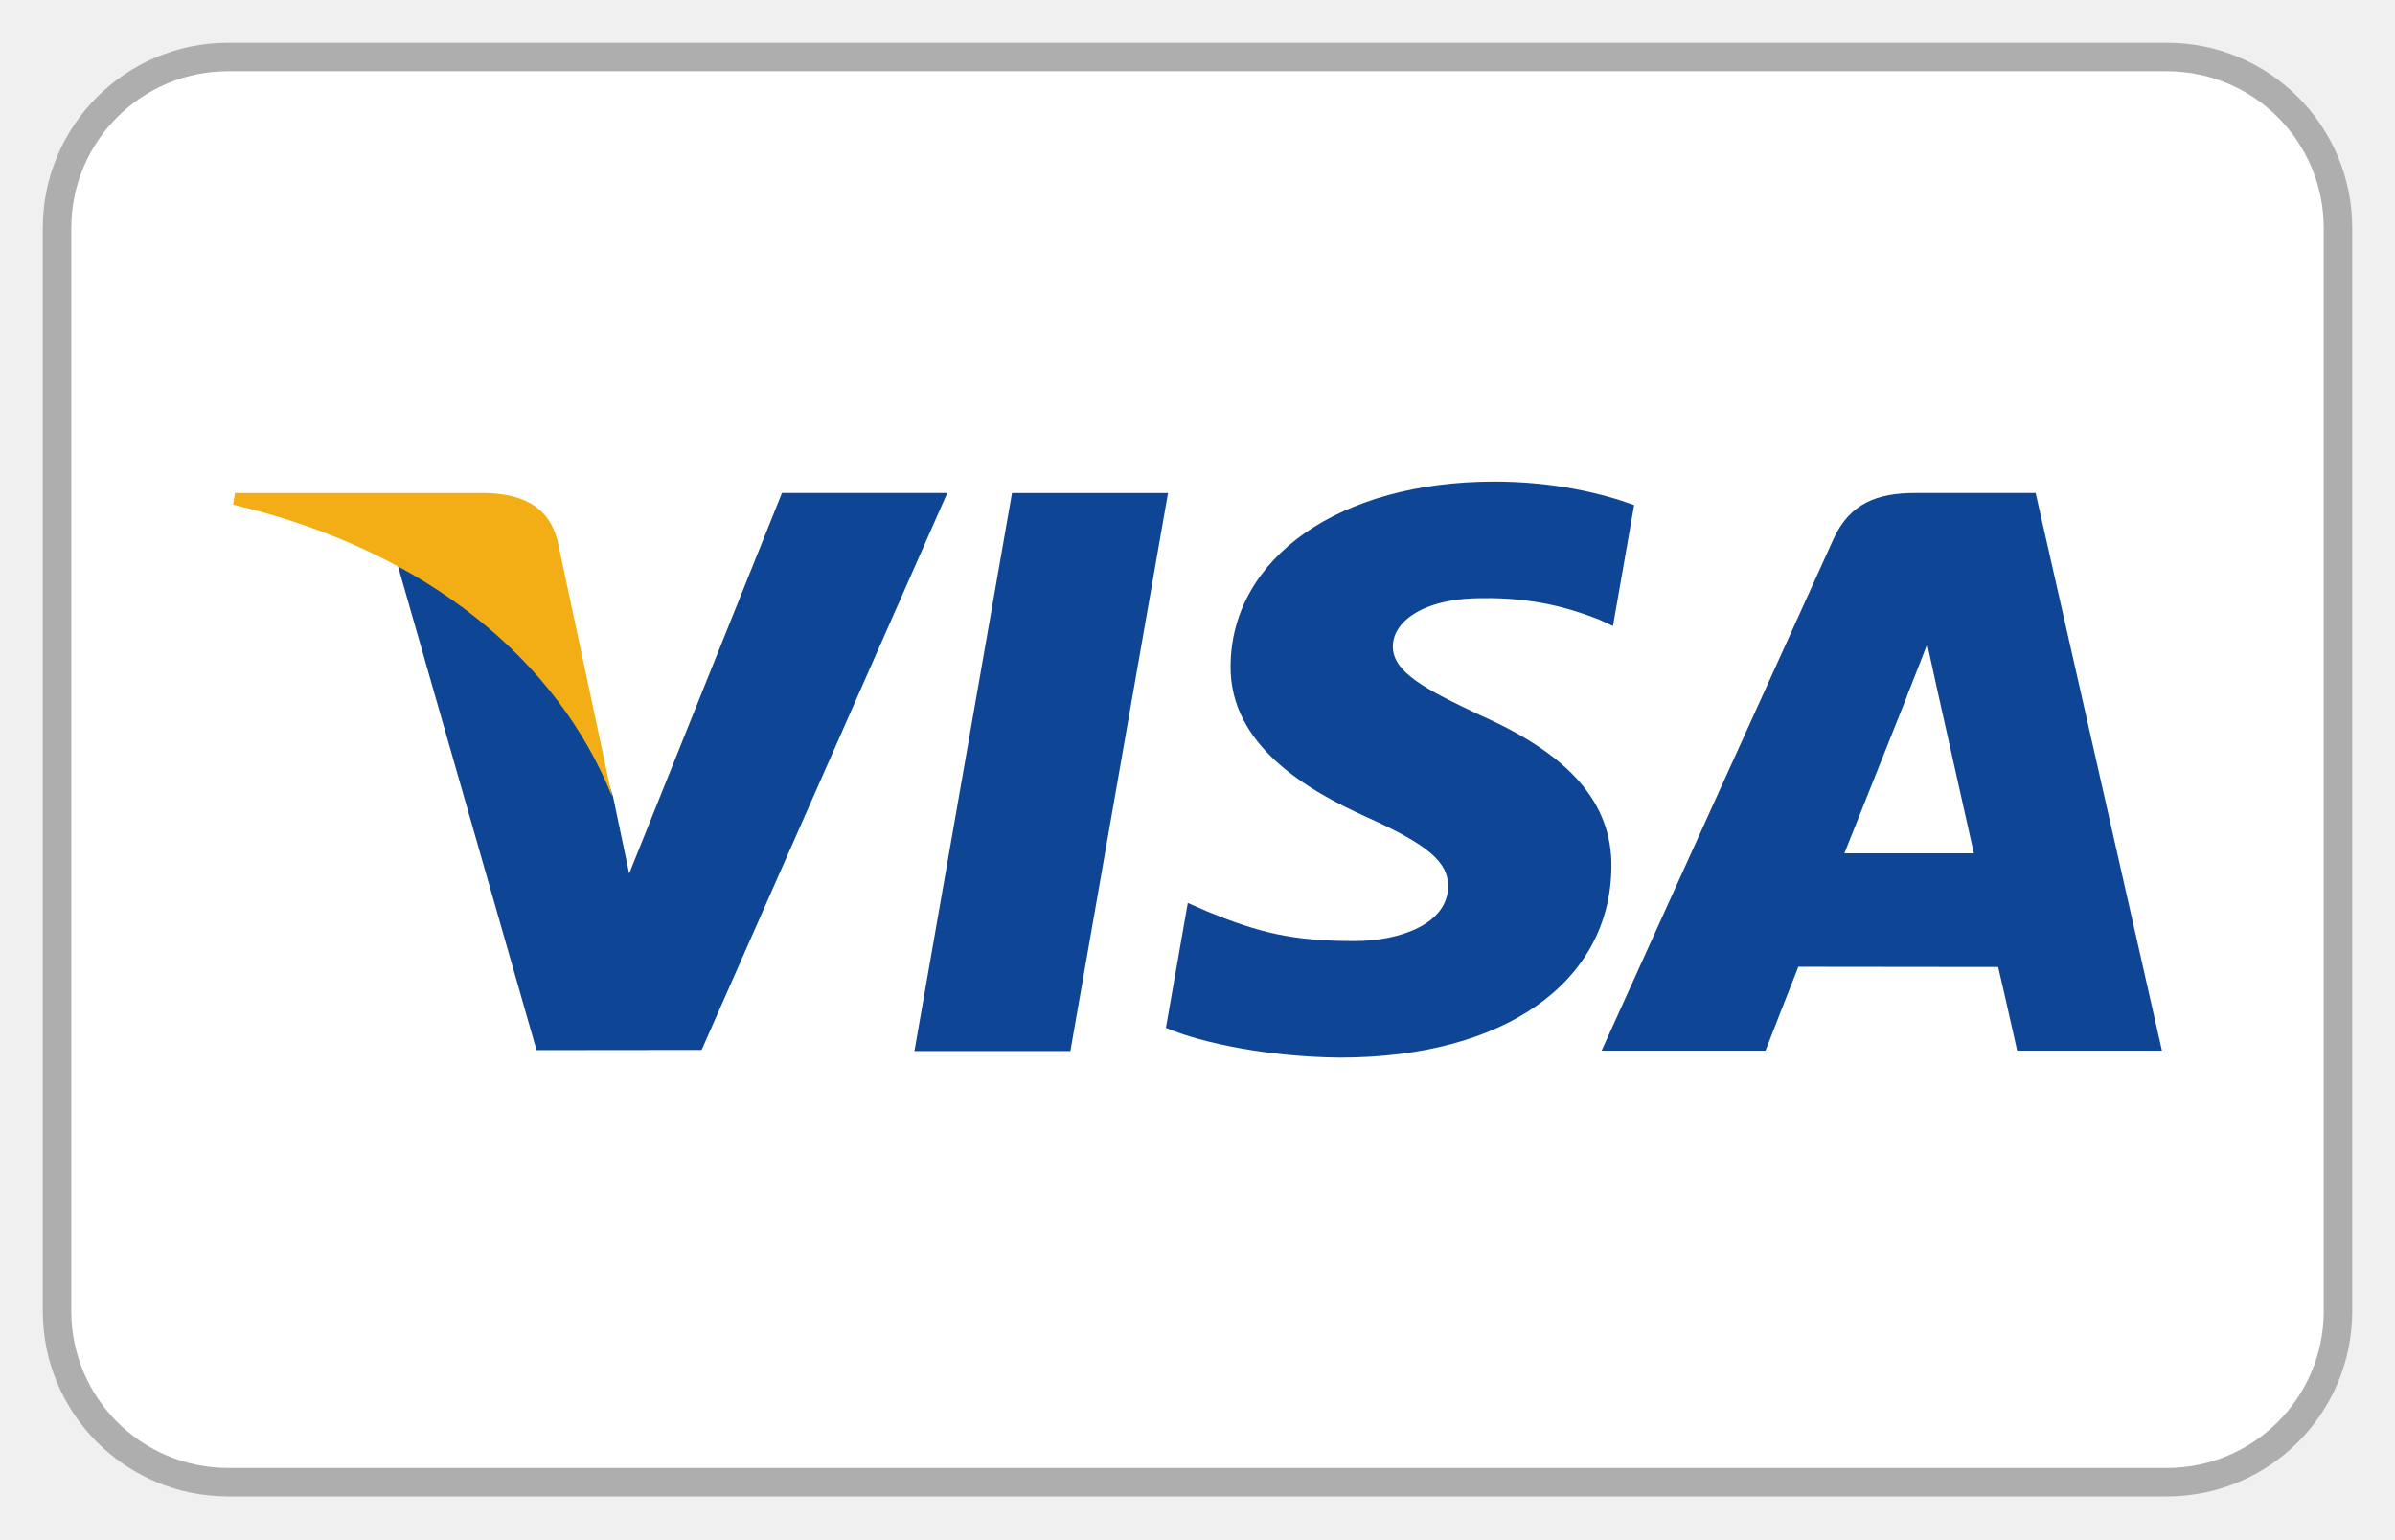
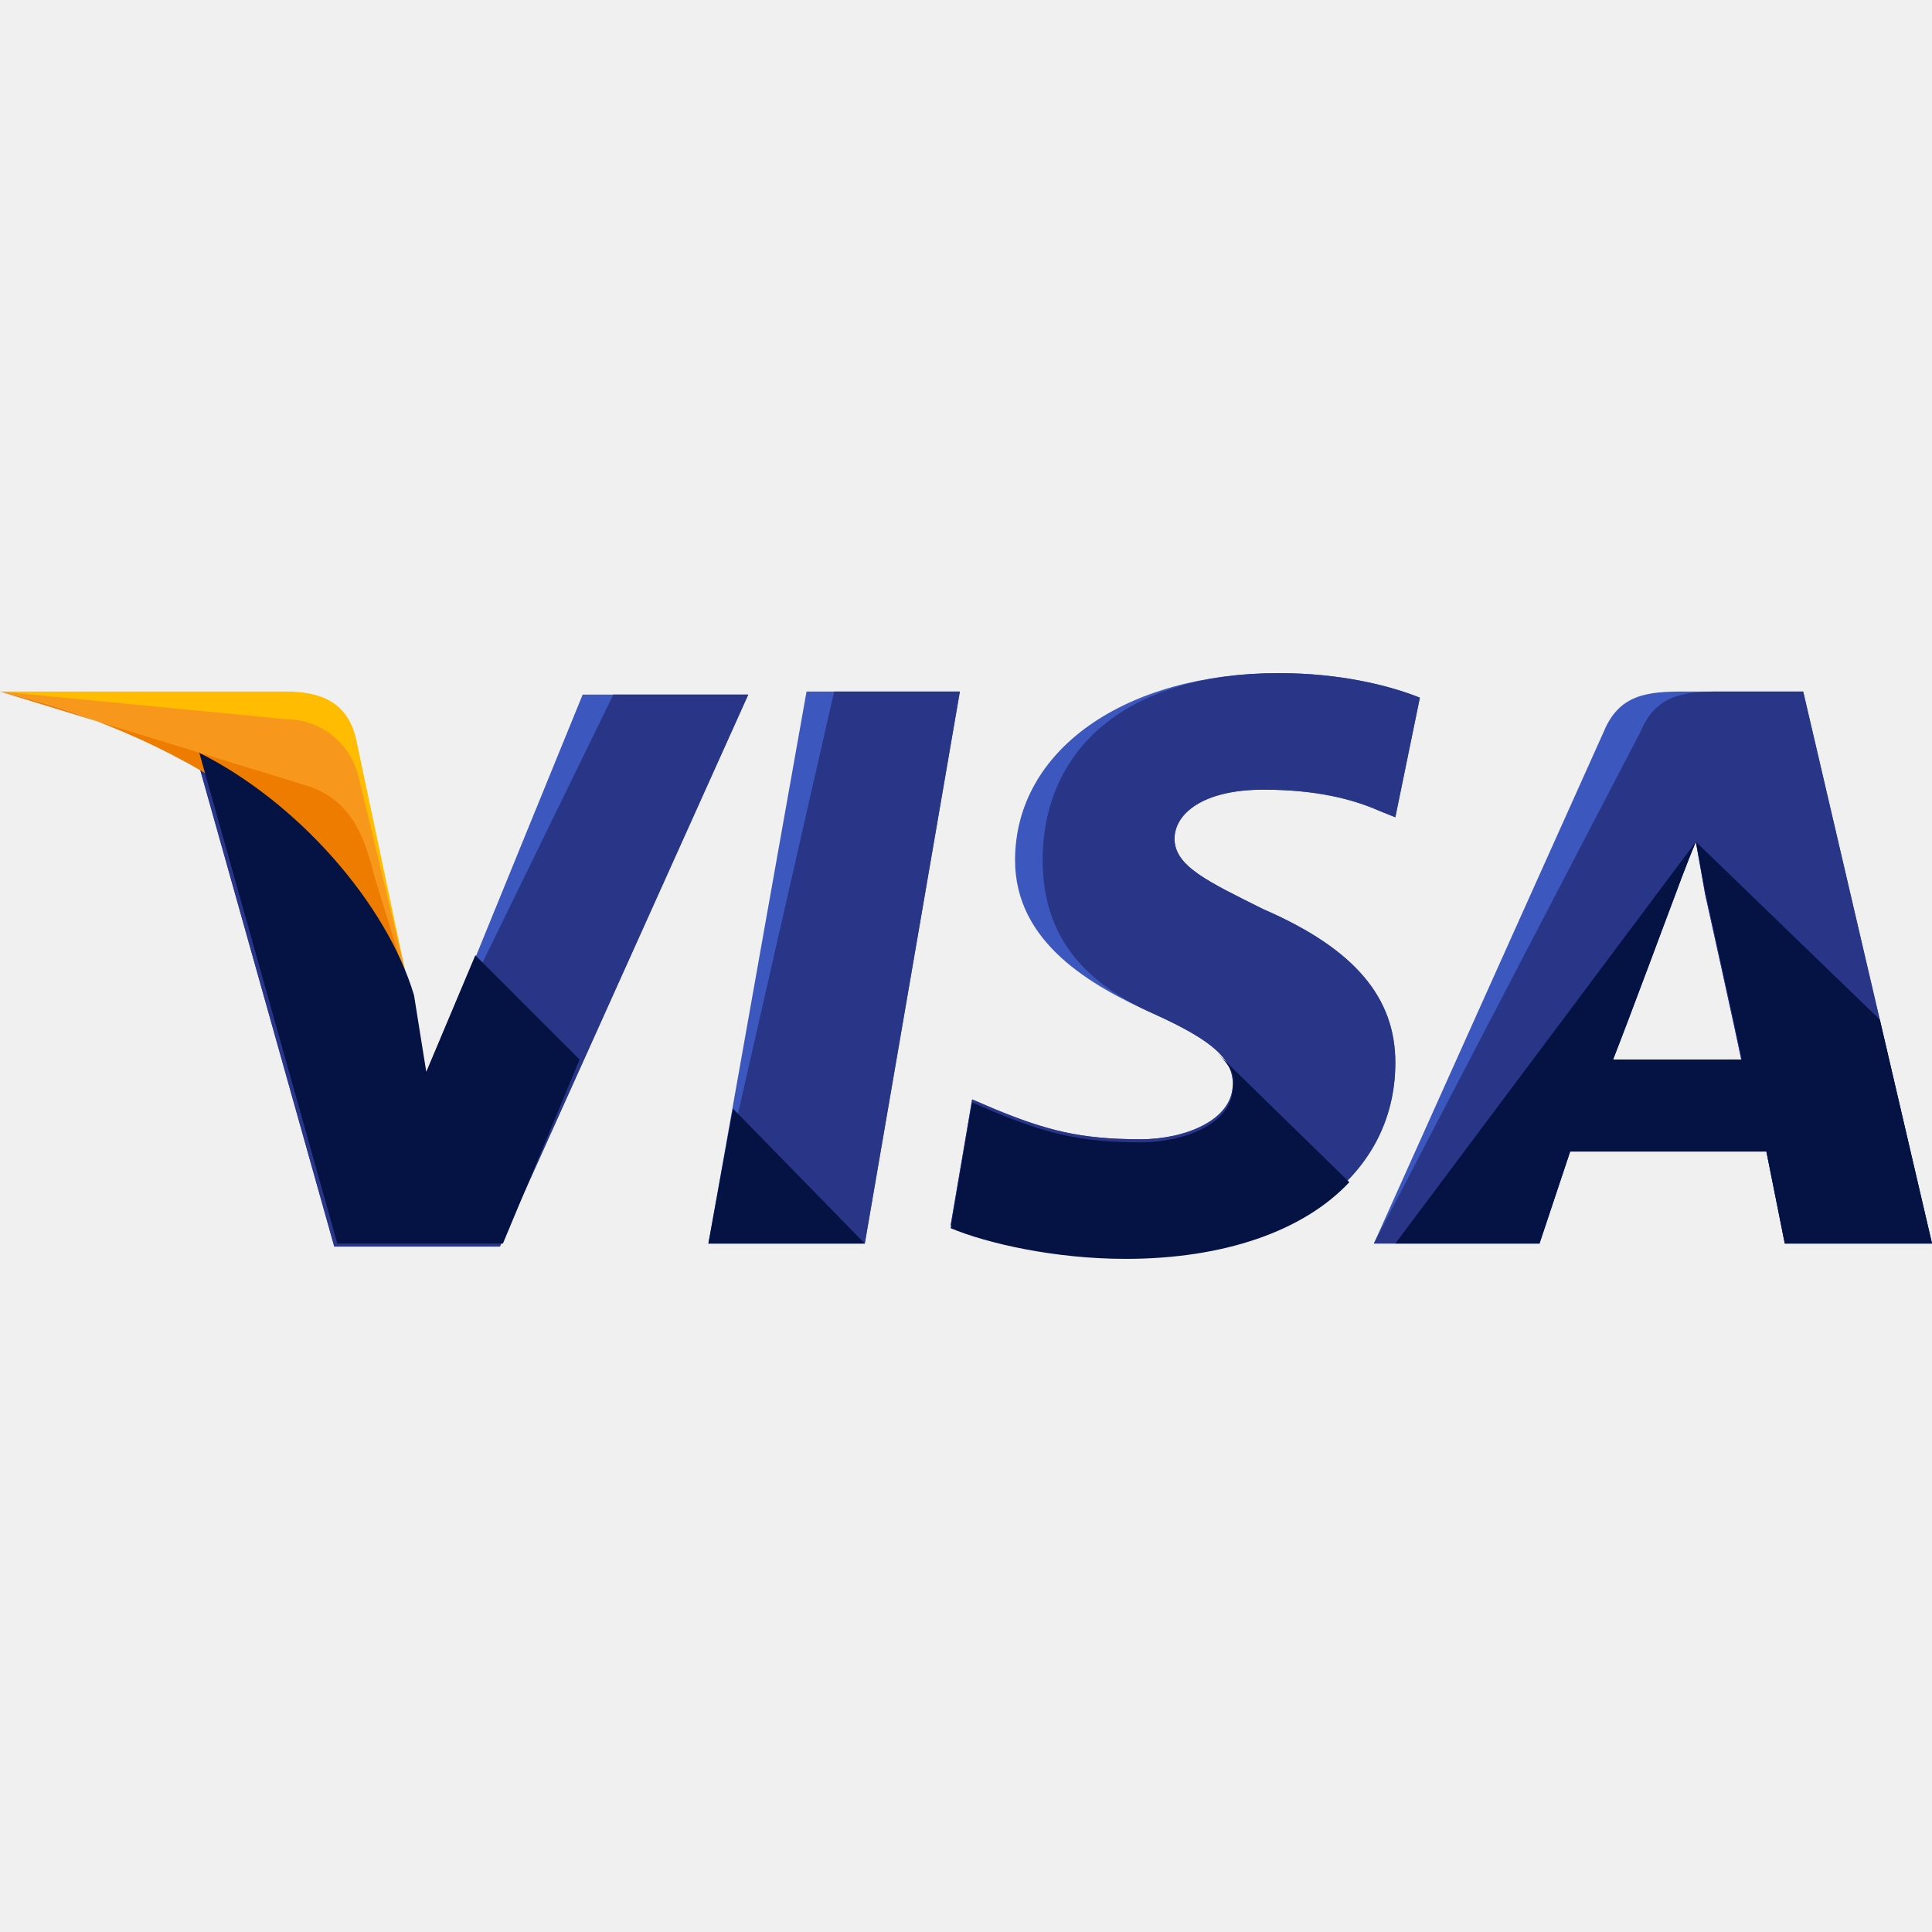
- <svg xmlns="http://www.w3.org/2000/svg" width="42" height="27" viewBox="0 0 42 27" fill="none">
-   <path d="M38 1H4C2.343 1 1 2.343 1 4V23C1 24.657 2.343 26 4 26H38C39.657 26 41 24.657 41 23V4C41 2.343 39.657 1 38 1Z" fill="white" stroke="#AEAEAE" stroke-width="0.5" />
-   <path d="M16.036 18.437L17.747 8.649H20.483L18.771 18.437H16.036ZM28.657 8.86C28.115 8.661 27.265 8.448 26.204 8.448C23.501 8.448 21.596 9.776 21.58 11.679C21.565 13.085 22.94 13.87 23.977 14.338C25.043 14.818 25.401 15.124 25.395 15.552C25.389 16.208 24.545 16.508 23.758 16.508C22.663 16.508 22.081 16.36 21.183 15.994L20.83 15.839L20.446 18.03C21.085 18.303 22.267 18.54 23.494 18.552C26.371 18.552 28.238 17.24 28.259 15.208C28.269 14.094 27.54 13.247 25.962 12.548C25.005 12.095 24.419 11.793 24.426 11.335C24.426 10.928 24.922 10.493 25.993 10.493C26.887 10.479 27.536 10.67 28.041 10.868L28.286 10.981L28.657 8.86ZM35.698 8.648H33.584C32.929 8.648 32.439 8.823 32.151 9.46L28.087 18.43H30.961C30.961 18.43 31.43 17.224 31.537 16.959C31.851 16.959 34.642 16.963 35.041 16.963C35.123 17.306 35.374 18.43 35.374 18.43H37.913L35.698 8.648V8.648ZM32.344 14.969C32.57 14.405 33.434 12.233 33.434 12.233C33.418 12.259 33.659 11.666 33.797 11.299L33.982 12.142C33.982 12.142 34.506 14.479 34.615 14.969H32.344V14.969ZM13.713 8.648L11.034 15.323L10.749 13.967C10.25 12.403 8.696 10.709 6.959 9.861L9.409 18.421L12.304 18.418L16.612 8.648L13.713 8.648" fill="#0E4595" />
-   <path d="M8.534 8.648H4.122L4.087 8.852C7.52 9.662 9.791 11.62 10.734 13.973L9.775 9.475C9.609 8.855 9.129 8.67 8.534 8.648" fill="#F2AE14" />
+ <svg xmlns="http://www.w3.org/2000/svg" version="1.1" id="Capa_1" x="0px" y="0px" viewBox="0 0 504 504" style="enable-background:new 0 0 504 504;" xml:space="preserve">
+   <polygon style="fill:#3C58BF;" points="184.8,324.4 210.4,180.4 250.4,180.4 225.6,324.4 " />
+   <polygon style="fill:#293688;" points="184.8,324.4 217.6,180.4 250.4,180.4 225.6,324.4 " />
+   <path style="fill:#3C58BF;" d="M370.4,182c-8-3.2-20.8-6.4-36.8-6.4c-40,0-68.8,20-68.8,48.8c0,21.6,20,32.8,36,40  s20.8,12,20.8,18.4c0,9.6-12.8,14.4-24,14.4c-16,0-24.8-2.4-38.4-8l-5.6-2.4l-5.6,32.8c9.6,4,27.2,8,45.6,8  c42.4,0,70.4-20,70.4-50.4c0-16.8-10.4-29.6-34.4-40c-14.4-7.2-23.2-11.2-23.2-18.4c0-6.4,7.2-12.8,23.2-12.8  c13.6,0,23.2,2.4,30.4,5.6l4,1.6L370.4,182L370.4,182z" />
+   <path style="fill:#293688;" d="M370.4,182c-8-3.2-20.8-6.4-36.8-6.4c-40,0-61.6,20-61.6,48.8c0,21.6,12.8,32.8,28.8,40  s20.8,12,20.8,18.4c0,9.6-12.8,14.4-24,14.4c-16,0-24.8-2.4-38.4-8l-5.6-2.4l-5.6,32.8c9.6,4,27.2,8,45.6,8  c42.4,0,70.4-20,70.4-50.4c0-16.8-10.4-29.6-34.4-40c-14.4-7.2-23.2-11.2-23.2-18.4c0-6.4,7.2-12.8,23.2-12.8  c13.6,0,23.2,2.4,30.4,5.6l4,1.6L370.4,182L370.4,182z" />
+   <path style="fill:#3C58BF;" d="M439.2,180.4c-9.6,0-16.8,0.8-20.8,10.4l-60,133.6h43.2l8-24h51.2l4.8,24H504l-33.6-144H439.2z   M420.8,276.4c2.4-7.2,16-42.4,16-42.4s3.2-8.8,5.6-14.4l2.4,13.6c0,0,8,36,9.6,44h-33.6V276.4z" />
+   <path style="fill:#293688;" d="M448.8,180.4c-9.6,0-16.8,0.8-20.8,10.4l-69.6,133.6h43.2l8-24h51.2l4.8,24H504l-33.6-144H448.8z   M420.8,276.4c3.2-8,16-42.4,16-42.4s3.2-8.8,5.6-14.4l2.4,13.6c0,0,8,36,9.6,44h-33.6V276.4z" />
+   <path style="fill:#3C58BF;" d="M111.2,281.2l-4-20.8c-7.2-24-30.4-50.4-56-63.2l36,128h43.2l64.8-144H152L111.2,281.2z" />
+   <path style="fill:#293688;" d="M111.2,281.2l-4-20.8c-7.2-24-30.4-50.4-56-63.2l36,128h43.2l64.8-144H160L111.2,281.2z" />
+   <path style="fill:#FFBC00;" d="M0,180.4l7.2,1.6c51.2,12,86.4,42.4,100,78.4l-14.4-68c-2.4-9.6-9.6-12-18.4-12H0z" />
+   <path style="fill:#F7981D;" d="M0,180.4L0,180.4c51.2,12,93.6,43.2,107.2,79.2l-13.6-56.8c-2.4-9.6-10.4-15.2-19.2-15.2L0,180.4z" />
+   <path style="fill:#ED7C00;" d="M0,180.4L0,180.4c51.2,12,93.6,43.2,107.2,79.2l-9.6-31.2c-2.4-9.6-5.6-19.2-16.8-23.2L0,180.4z" />
+   <g>
+     <path style="fill:#051244;" d="M151.2,276.4L124,249.2l-12.8,30.4l-3.2-20c-7.2-24-30.4-50.4-56-63.2l36,128h43.2L151.2,276.4z" />
+     <polygon style="fill:#051244;" points="225.6,324.4 191.2,289.2 184.8,324.4  " />
+     <path style="fill:#051244;" d="M317.6,274.8L317.6,274.8c3.2,3.2,4.8,5.6,4,8.8c0,9.6-12.8,14.4-24,14.4c-16,0-24.8-2.4-38.4-8   l-5.6-2.4l-5.6,32.8c9.6,4,27.2,8,45.6,8c25.6,0,46.4-7.2,58.4-20L317.6,274.8z" />
+     <path style="fill:#051244;" d="M364,324.4h37.6l8-24h51.2l4.8,24H504L490.4,266l-48-46.4l2.4,12.8c0,0,8,36,9.6,44h-33.6   c3.2-8,16-42.4,16-42.4s3.2-8.8,5.6-14.4" />
+   </g>
+   <g>
+ </g>
+   <g>
+ </g>
+   <g>
+ </g>
+   <g>
+ </g>
+   <g>
+ </g>
+   <g>
+ </g>
+   <g>
+ </g>
+   <g>
+ </g>
+   <g>
+ </g>
+   <g>
+ </g>
+   <g>
+ </g>
+   <g>
+ </g>
+   <g>
+ </g>
+   <g>
+ </g>
+   <g>
+ </g>
</svg>
